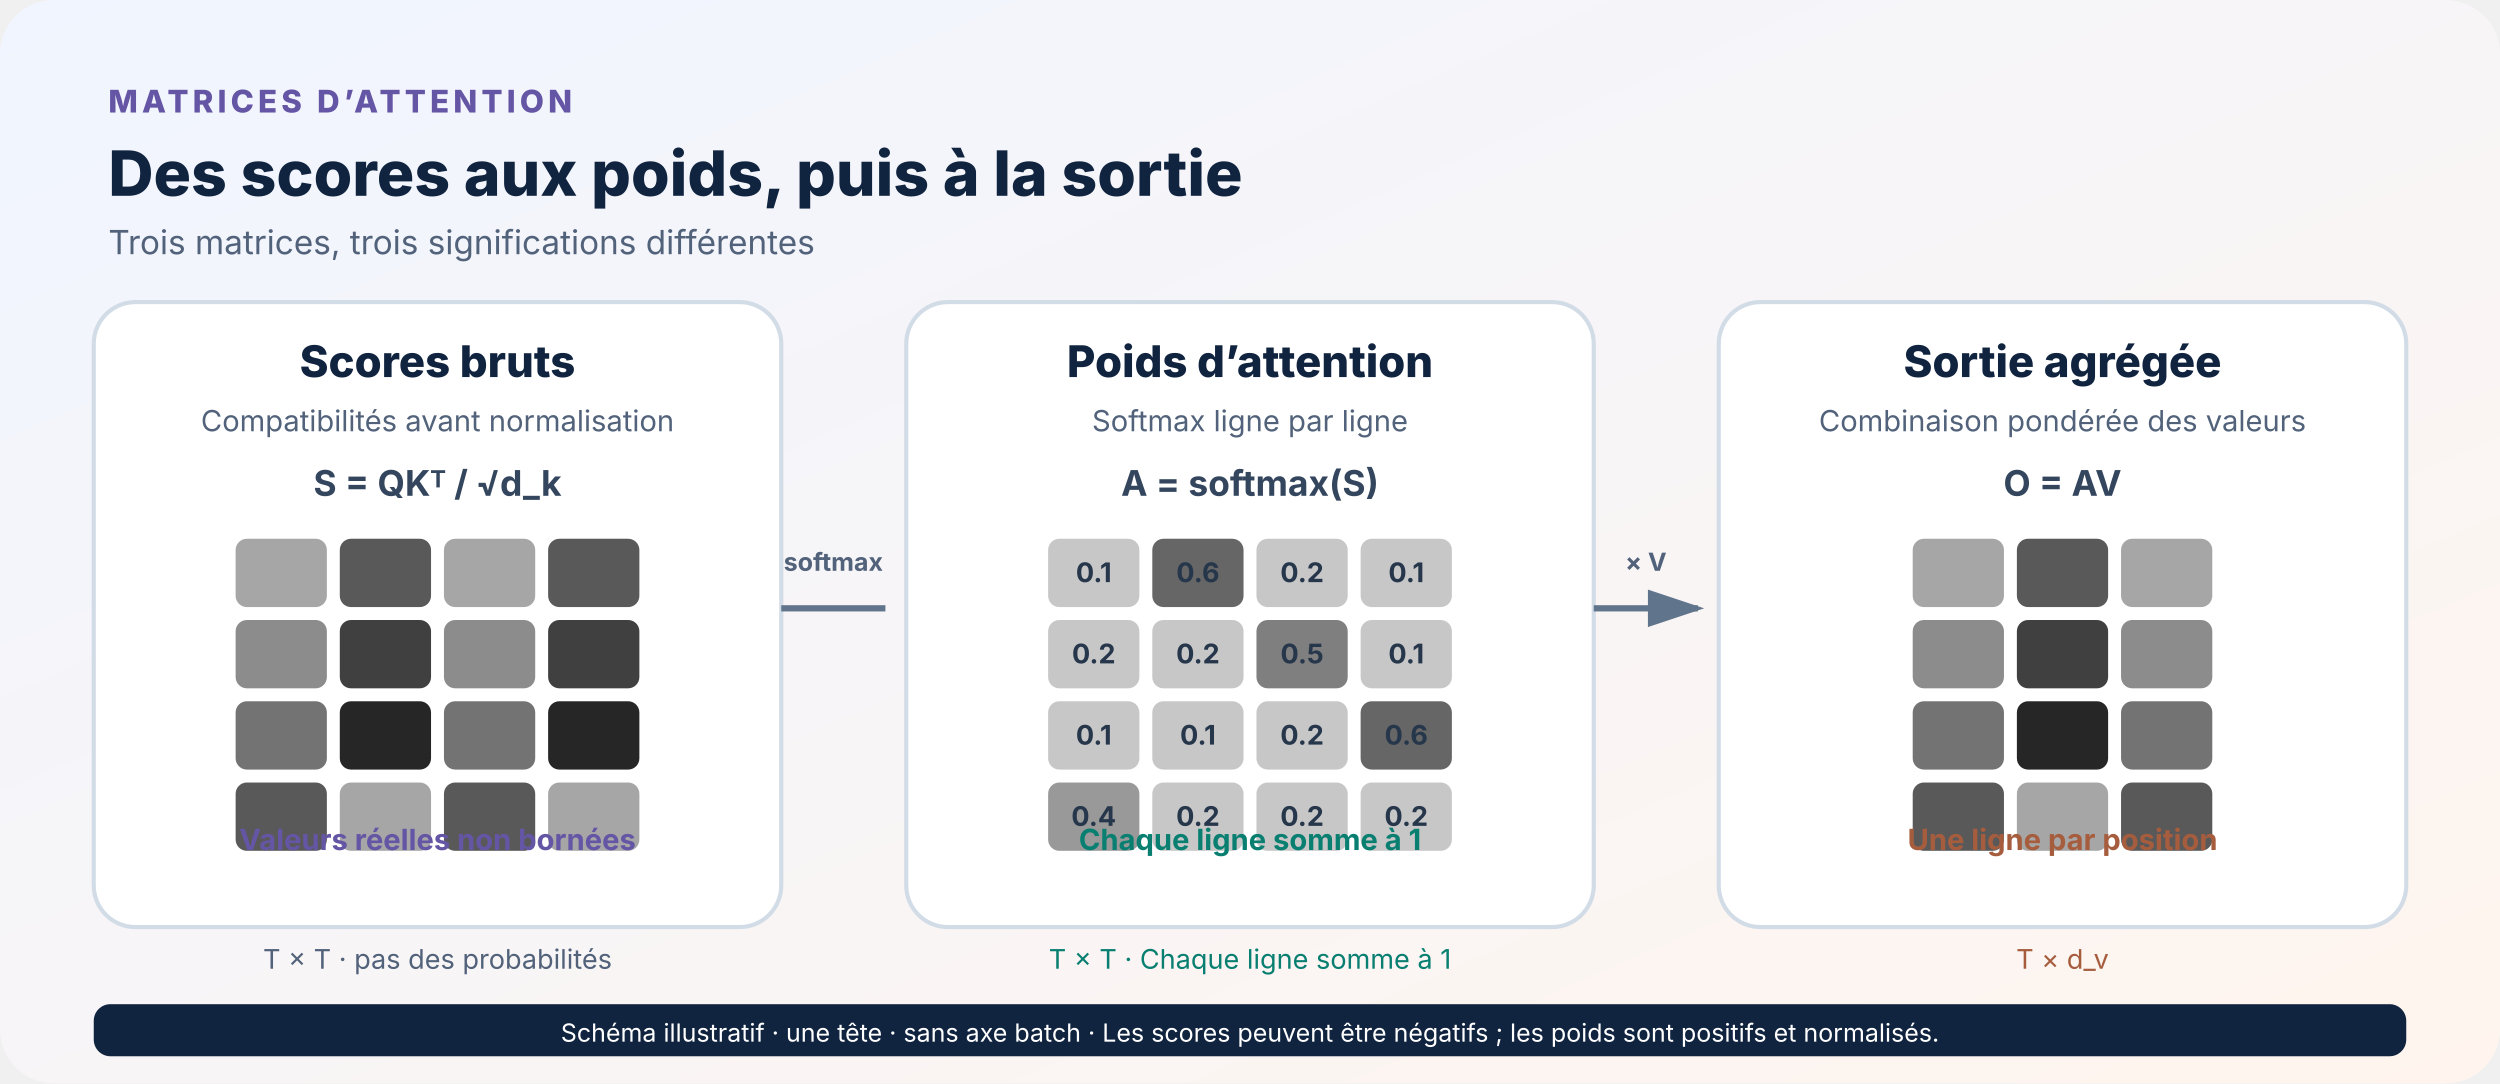
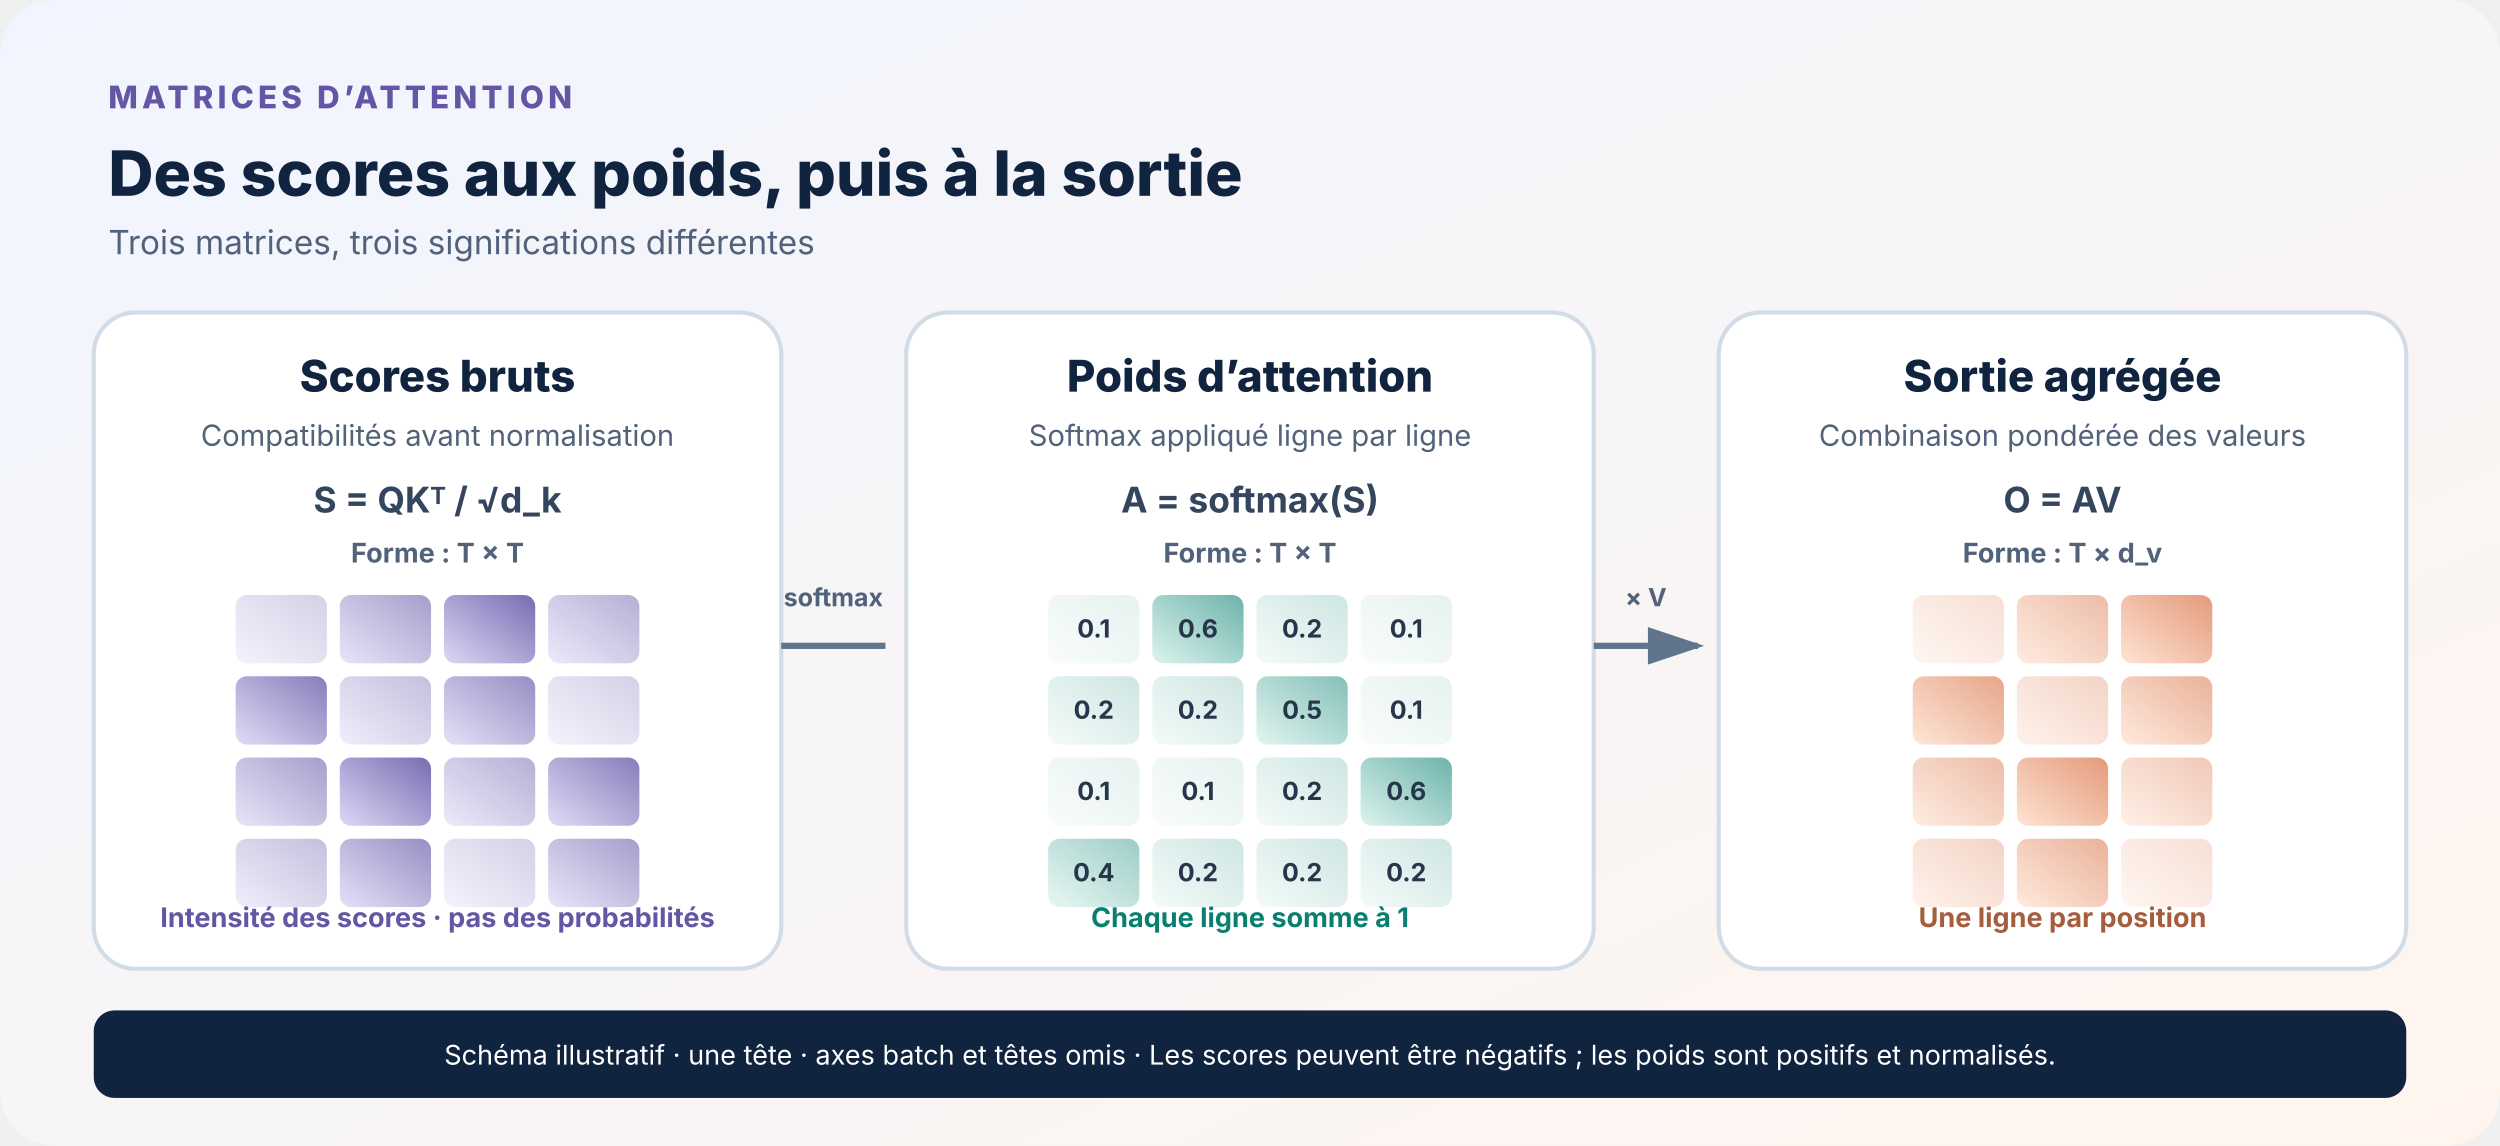
- <svg xmlns="http://www.w3.org/2000/svg" width="1200" height="520" viewBox="0 0 1200 520" role="img" aria-labelledby="title desc">
+ <svg xmlns="http://www.w3.org/2000/svg" width="1200" height="550" viewBox="0 0 1200 550" role="img" aria-labelledby="title desc">
  <defs>
    <linearGradient id="bg" x1="0" y1="0" x2="1" y2="1">
      <stop stop-color="#f0f5ff" />
      <stop offset="1" stop-color="#fff5ee" />
    </linearGradient>
    <linearGradient id="score" x1="0" y1="1" x2="1" y2="0">
      <stop stop-color="#d9d4f5" />
      <stop offset="1" stop-color="#6555a5" />
    </linearGradient>
    <linearGradient id="weight" x1="0" y1="1" x2="1" y2="0">
      <stop stop-color="#c9eee5" />
      <stop offset="1" stop-color="#087f70" />
    </linearGradient>
    <linearGradient id="output" x1="0" y1="1" x2="1" y2="0">
      <stop stop-color="#ffe0ce" />
      <stop offset="1" stop-color="#df8b67" />
    </linearGradient>
    <marker id="arrow" markerWidth="10" markerHeight="10" refX="8" refY="3" orient="auto">
      <path d="M0 0 L0 6 L9 3z" fill="#60758b" />
    </marker>
  </defs>
-   <rect width="1200" height="520" rx="26" fill="url(#bg)" />
-   <text x="52" y="54" font-family="Inter,Arial,sans-serif" font-size="15" font-weight="800" letter-spacing="2" fill="#6555a5">MATRICES D’ATTENTION</text>
+   <rect width="1200" height="550" rx="26" fill="url(#bg)" />
+   <text x="52" y="52" font-family="Inter,Arial,sans-serif" font-size="15" font-weight="800" letter-spacing="2" fill="#6555a5">MATRICES D’ATTENTION</text>
  <text x="52" y="94" font-family="Inter,Arial,sans-serif" font-size="30" font-weight="800" fill="#10233f">Des scores aux poids, puis à la sortie</text>
  <text x="52" y="122" font-family="Inter,Arial,sans-serif" font-size="16" fill="#51627a">Trois matrices, trois significations différentes</text>
-   <rect x="45" y="145" width="330" height="300" rx="20" fill="#fff" stroke="#d2dce7" stroke-width="2" />
-   <text x="210" y="181" text-anchor="middle" font-family="Inter,Arial,sans-serif" font-size="21" font-weight="800" fill="#10233f">Scores bruts</text>
-   <text x="210" y="207" text-anchor="middle" font-family="Inter,Arial,sans-serif" font-size="14" fill="#51627a">Compatibilités avant normalisation</text>
-   <text x="210" y="238" text-anchor="middle" font-family="Inter,Arial,sans-serif" font-size="17" font-weight="750" fill="#34465e">S = QKᵀ / √d_k</text>
-   <g transform="translate(112.5 258)">
-     <rect x="0" y="0" width="45" height="34" rx="6" fill="#score" fill-opacity="0.35" stroke="#ffffff" stroke-width="1.2" />
-     <rect x="50" y="0" width="45" height="34" rx="6" fill="#score" fill-opacity="0.65" stroke="#ffffff" stroke-width="1.2" />
-     <rect x="100" y="0" width="45" height="34" rx="6" fill="#score" fill-opacity="0.35" stroke="#ffffff" stroke-width="1.2" />
-     <rect x="150" y="0" width="45" height="34" rx="6" fill="#score" fill-opacity="0.65" stroke="#ffffff" stroke-width="1.2" />
-     <rect x="0" y="39" width="45" height="34" rx="6" fill="#score" fill-opacity="0.45" stroke="#ffffff" stroke-width="1.2" />
-     <rect x="50" y="39" width="45" height="34" rx="6" fill="#score" fill-opacity="0.75" stroke="#ffffff" stroke-width="1.2" />
-     <rect x="100" y="39" width="45" height="34" rx="6" fill="#score" fill-opacity="0.45" stroke="#ffffff" stroke-width="1.2" />
-     <rect x="150" y="39" width="45" height="34" rx="6" fill="#score" fill-opacity="0.75" stroke="#ffffff" stroke-width="1.2" />
-     <rect x="0" y="78" width="45" height="34" rx="6" fill="#score" fill-opacity="0.55" stroke="#ffffff" stroke-width="1.2" />
-     <rect x="50" y="78" width="45" height="34" rx="6" fill="#score" fill-opacity="0.85" stroke="#ffffff" stroke-width="1.2" />
-     <rect x="100" y="78" width="45" height="34" rx="6" fill="#score" fill-opacity="0.55" stroke="#ffffff" stroke-width="1.2" />
-     <rect x="150" y="78" width="45" height="34" rx="6" fill="#score" fill-opacity="0.85" stroke="#ffffff" stroke-width="1.2" />
-     <rect x="0" y="117" width="45" height="34" rx="6" fill="#score" fill-opacity="0.65" stroke="#ffffff" stroke-width="1.2" />
-     <rect x="50" y="117" width="45" height="34" rx="6" fill="#score" fill-opacity="0.35" stroke="#ffffff" stroke-width="1.2" />
-     <rect x="100" y="117" width="45" height="34" rx="6" fill="#score" fill-opacity="0.65" stroke="#ffffff" stroke-width="1.2" />
-     <rect x="150" y="117" width="45" height="34" rx="6" fill="#score" fill-opacity="0.35" stroke="#ffffff" stroke-width="1.2" />
+   <rect x="45" y="150" width="330" height="315" rx="20" fill="#fff" stroke="#d2dce7" stroke-width="2" />
+   <text x="210" y="188" text-anchor="middle" font-family="Inter,Arial,sans-serif" font-size="21" font-weight="800" fill="#10233f">Scores bruts</text>
+   <text x="210" y="214" text-anchor="middle" font-family="Inter,Arial,sans-serif" font-size="14" fill="#51627a">Compatibilités avant normalisation</text>
+   <text x="210" y="246" text-anchor="middle" font-family="Inter,Arial,sans-serif" font-size="17" font-weight="750" fill="#34465e">S = QKᵀ / √d_k</text>
+   <text x="210" y="270" text-anchor="middle" font-family="Inter,Arial,sans-serif" font-size="13" font-weight="700" fill="#51627a">Forme : T × T</text>
+   <g transform="translate(112.5 285)">
+     <rect x="0" y="0" width="45" height="34" rx="6" fill="url(#score)" fill-opacity="0.28" stroke="#ffffff" stroke-width="1.2" />
+     <rect x="50" y="0" width="45" height="34" rx="6" fill="url(#score)" fill-opacity="0.58" stroke="#ffffff" stroke-width="1.2" />
+     <rect x="100" y="0" width="45" height="34" rx="6" fill="url(#score)" fill-opacity="0.88" stroke="#ffffff" stroke-width="1.2" />
+     <rect x="150" y="0" width="45" height="34" rx="6" fill="url(#score)" fill-opacity="0.48" stroke="#ffffff" stroke-width="1.2" />
+     <rect x="0" y="39" width="45" height="34" rx="6" fill="url(#score)" fill-opacity="0.78" stroke="#ffffff" stroke-width="1.2" />
+     <rect x="50" y="39" width="45" height="34" rx="6" fill="url(#score)" fill-opacity="0.38" stroke="#ffffff" stroke-width="1.2" />
+     <rect x="100" y="39" width="45" height="34" rx="6" fill="url(#score)" fill-opacity="0.68" stroke="#ffffff" stroke-width="1.2" />
+     <rect x="150" y="39" width="45" height="34" rx="6" fill="url(#score)" fill-opacity="0.28" stroke="#ffffff" stroke-width="1.2" />
+     <rect x="0" y="78" width="45" height="34" rx="6" fill="url(#score)" fill-opacity="0.58" stroke="#ffffff" stroke-width="1.2" />
+     <rect x="50" y="78" width="45" height="34" rx="6" fill="url(#score)" fill-opacity="0.88" stroke="#ffffff" stroke-width="1.2" />
+     <rect x="100" y="78" width="45" height="34" rx="6" fill="url(#score)" fill-opacity="0.48" stroke="#ffffff" stroke-width="1.2" />
+     <rect x="150" y="78" width="45" height="34" rx="6" fill="url(#score)" fill-opacity="0.78" stroke="#ffffff" stroke-width="1.2" />
+     <rect x="0" y="117" width="45" height="34" rx="6" fill="url(#score)" fill-opacity="0.38" stroke="#ffffff" stroke-width="1.2" />
+     <rect x="50" y="117" width="45" height="34" rx="6" fill="url(#score)" fill-opacity="0.68" stroke="#ffffff" stroke-width="1.2" />
+     <rect x="100" y="117" width="45" height="34" rx="6" fill="url(#score)" fill-opacity="0.28" stroke="#ffffff" stroke-width="1.2" />
+     <rect x="150" y="117" width="45" height="34" rx="6" fill="url(#score)" fill-opacity="0.58" stroke="#ffffff" stroke-width="1.2" />
  </g>
-   <text x="210" y="408" text-anchor="middle" font-family="Inter,Arial,sans-serif" font-size="14" font-weight="700" fill="#6555a5">Valeurs réelles non bornées</text>
-   <rect x="435" y="145" width="330" height="300" rx="20" fill="#fff" stroke="#d2dce7" stroke-width="2" />
-   <text x="600" y="181" text-anchor="middle" font-family="Inter,Arial,sans-serif" font-size="21" font-weight="800" fill="#10233f">Poids d’attention</text>
-   <text x="600" y="207" text-anchor="middle" font-family="Inter,Arial,sans-serif" font-size="14" fill="#51627a">Softmax ligne par ligne</text>
-   <text x="600" y="238" text-anchor="middle" font-family="Inter,Arial,sans-serif" font-size="17" font-weight="750" fill="#34465e">A = softmax(S)</text>
-   <g transform="translate(502.5 258)">
-     <rect x="0" y="0" width="45" height="34" rx="6" fill="#weight" fill-opacity="0.22" stroke="#ffffff" stroke-width="1.2" />
-     <text x="22.5" y="21.42" text-anchor="middle" font-family="Inter,Arial,sans-serif" font-size="13" font-weight="650" fill="#26364b">0.1</text>
-     <rect x="50" y="0" width="45" height="34" rx="6" fill="#weight" fill-opacity="0.6" stroke="#ffffff" stroke-width="1.2" />
-     <text x="72.5" y="21.42" text-anchor="middle" font-family="Inter,Arial,sans-serif" font-size="13" font-weight="650" fill="#26364b">0.6</text>
-     <rect x="100" y="0" width="45" height="34" rx="6" fill="#weight" fill-opacity="0.22" stroke="#ffffff" stroke-width="1.2" />
-     <text x="122.5" y="21.42" text-anchor="middle" font-family="Inter,Arial,sans-serif" font-size="13" font-weight="650" fill="#26364b">0.2</text>
-     <rect x="150" y="0" width="45" height="34" rx="6" fill="#weight" fill-opacity="0.22" stroke="#ffffff" stroke-width="1.2" />
-     <text x="172.5" y="21.42" text-anchor="middle" font-family="Inter,Arial,sans-serif" font-size="13" font-weight="650" fill="#26364b">0.1</text>
-     <rect x="0" y="39" width="45" height="34" rx="6" fill="#weight" fill-opacity="0.22" stroke="#ffffff" stroke-width="1.2" />
-     <text x="22.5" y="60.42" text-anchor="middle" font-family="Inter,Arial,sans-serif" font-size="13" font-weight="650" fill="#26364b">0.2</text>
-     <rect x="50" y="39" width="45" height="34" rx="6" fill="#weight" fill-opacity="0.22" stroke="#ffffff" stroke-width="1.2" />
-     <text x="72.5" y="60.42" text-anchor="middle" font-family="Inter,Arial,sans-serif" font-size="13" font-weight="650" fill="#26364b">0.2</text>
-     <rect x="100" y="39" width="45" height="34" rx="6" fill="#weight" fill-opacity="0.5" stroke="#ffffff" stroke-width="1.2" />
-     <text x="122.5" y="60.42" text-anchor="middle" font-family="Inter,Arial,sans-serif" font-size="13" font-weight="650" fill="#26364b">0.5</text>
-     <rect x="150" y="39" width="45" height="34" rx="6" fill="#weight" fill-opacity="0.22" stroke="#ffffff" stroke-width="1.2" />
-     <text x="172.5" y="60.42" text-anchor="middle" font-family="Inter,Arial,sans-serif" font-size="13" font-weight="650" fill="#26364b">0.1</text>
-     <rect x="0" y="78" width="45" height="34" rx="6" fill="#weight" fill-opacity="0.22" stroke="#ffffff" stroke-width="1.2" />
-     <text x="22.5" y="99.42" text-anchor="middle" font-family="Inter,Arial,sans-serif" font-size="13" font-weight="650" fill="#26364b">0.1</text>
-     <rect x="50" y="78" width="45" height="34" rx="6" fill="#weight" fill-opacity="0.22" stroke="#ffffff" stroke-width="1.2" />
-     <text x="72.5" y="99.42" text-anchor="middle" font-family="Inter,Arial,sans-serif" font-size="13" font-weight="650" fill="#26364b">0.1</text>
-     <rect x="100" y="78" width="45" height="34" rx="6" fill="#weight" fill-opacity="0.22" stroke="#ffffff" stroke-width="1.2" />
-     <text x="122.5" y="99.42" text-anchor="middle" font-family="Inter,Arial,sans-serif" font-size="13" font-weight="650" fill="#26364b">0.2</text>
-     <rect x="150" y="78" width="45" height="34" rx="6" fill="#weight" fill-opacity="0.6" stroke="#ffffff" stroke-width="1.2" />
-     <text x="172.5" y="99.42" text-anchor="middle" font-family="Inter,Arial,sans-serif" font-size="13" font-weight="650" fill="#26364b">0.6</text>
-     <rect x="0" y="117" width="45" height="34" rx="6" fill="#weight" fill-opacity="0.4" stroke="#ffffff" stroke-width="1.2" />
-     <text x="22.5" y="138.42" text-anchor="middle" font-family="Inter,Arial,sans-serif" font-size="13" font-weight="650" fill="#26364b">0.4</text>
-     <rect x="50" y="117" width="45" height="34" rx="6" fill="#weight" fill-opacity="0.22" stroke="#ffffff" stroke-width="1.2" />
-     <text x="72.5" y="138.42" text-anchor="middle" font-family="Inter,Arial,sans-serif" font-size="13" font-weight="650" fill="#26364b">0.2</text>
-     <rect x="100" y="117" width="45" height="34" rx="6" fill="#weight" fill-opacity="0.22" stroke="#ffffff" stroke-width="1.2" />
-     <text x="122.5" y="138.42" text-anchor="middle" font-family="Inter,Arial,sans-serif" font-size="13" font-weight="650" fill="#26364b">0.2</text>
-     <rect x="150" y="117" width="45" height="34" rx="6" fill="#weight" fill-opacity="0.22" stroke="#ffffff" stroke-width="1.2" />
-     <text x="172.5" y="138.42" text-anchor="middle" font-family="Inter,Arial,sans-serif" font-size="13" font-weight="650" fill="#26364b">0.2</text>
+   <text x="210" y="445" text-anchor="middle" font-family="Inter,Arial,sans-serif" font-size="13" font-weight="700" fill="#6555a5">Intensité des scores · pas des probabilités</text>
+   <rect x="435" y="150" width="330" height="315" rx="20" fill="#fff" stroke="#d2dce7" stroke-width="2" />
+   <text x="600" y="188" text-anchor="middle" font-family="Inter,Arial,sans-serif" font-size="21" font-weight="800" fill="#10233f">Poids d’attention</text>
+   <text x="600" y="214" text-anchor="middle" font-family="Inter,Arial,sans-serif" font-size="14" fill="#51627a">Softmax appliqué ligne par ligne</text>
+   <text x="600" y="246" text-anchor="middle" font-family="Inter,Arial,sans-serif" font-size="17" font-weight="750" fill="#34465e">A = softmax(S)</text>
+   <text x="600" y="270" text-anchor="middle" font-family="Inter,Arial,sans-serif" font-size="13" font-weight="700" fill="#51627a">Forme : T × T</text>
+   <g transform="translate(502.5 285)">
+     <rect x="0" y="0" width="45" height="34" rx="6" fill="url(#weight)" fill-opacity="0.1" stroke="#ffffff" stroke-width="1.2" />
+     <text x="22.5" y="21" text-anchor="middle" font-family="Inter,Arial,sans-serif" font-size="12" font-weight="700" fill="#26364b">0.1</text>
+     <rect x="50" y="0" width="45" height="34" rx="6" fill="url(#weight)" fill-opacity="0.6" stroke="#ffffff" stroke-width="1.2" />
+     <text x="72.5" y="21" text-anchor="middle" font-family="Inter,Arial,sans-serif" font-size="12" font-weight="700" fill="#26364b">0.6</text>
+     <rect x="100" y="0" width="45" height="34" rx="6" fill="url(#weight)" fill-opacity="0.2" stroke="#ffffff" stroke-width="1.2" />
+     <text x="122.5" y="21" text-anchor="middle" font-family="Inter,Arial,sans-serif" font-size="12" font-weight="700" fill="#26364b">0.2</text>
+     <rect x="150" y="0" width="45" height="34" rx="6" fill="url(#weight)" fill-opacity="0.1" stroke="#ffffff" stroke-width="1.2" />
+     <text x="172.5" y="21" text-anchor="middle" font-family="Inter,Arial,sans-serif" font-size="12" font-weight="700" fill="#26364b">0.1</text>
+     <rect x="0" y="39" width="45" height="34" rx="6" fill="url(#weight)" fill-opacity="0.2" stroke="#ffffff" stroke-width="1.2" />
+     <text x="22.5" y="60" text-anchor="middle" font-family="Inter,Arial,sans-serif" font-size="12" font-weight="700" fill="#26364b">0.2</text>
+     <rect x="50" y="39" width="45" height="34" rx="6" fill="url(#weight)" fill-opacity="0.2" stroke="#ffffff" stroke-width="1.2" />
+     <text x="72.5" y="60" text-anchor="middle" font-family="Inter,Arial,sans-serif" font-size="12" font-weight="700" fill="#26364b">0.2</text>
+     <rect x="100" y="39" width="45" height="34" rx="6" fill="url(#weight)" fill-opacity="0.5" stroke="#ffffff" stroke-width="1.2" />
+     <text x="122.5" y="60" text-anchor="middle" font-family="Inter,Arial,sans-serif" font-size="12" font-weight="700" fill="#26364b">0.5</text>
+     <rect x="150" y="39" width="45" height="34" rx="6" fill="url(#weight)" fill-opacity="0.1" stroke="#ffffff" stroke-width="1.2" />
+     <text x="172.5" y="60" text-anchor="middle" font-family="Inter,Arial,sans-serif" font-size="12" font-weight="700" fill="#26364b">0.1</text>
+     <rect x="0" y="78" width="45" height="34" rx="6" fill="url(#weight)" fill-opacity="0.1" stroke="#ffffff" stroke-width="1.2" />
+     <text x="22.5" y="99" text-anchor="middle" font-family="Inter,Arial,sans-serif" font-size="12" font-weight="700" fill="#26364b">0.1</text>
+     <rect x="50" y="78" width="45" height="34" rx="6" fill="url(#weight)" fill-opacity="0.1" stroke="#ffffff" stroke-width="1.2" />
+     <text x="72.5" y="99" text-anchor="middle" font-family="Inter,Arial,sans-serif" font-size="12" font-weight="700" fill="#26364b">0.1</text>
+     <rect x="100" y="78" width="45" height="34" rx="6" fill="url(#weight)" fill-opacity="0.2" stroke="#ffffff" stroke-width="1.2" />
+     <text x="122.5" y="99" text-anchor="middle" font-family="Inter,Arial,sans-serif" font-size="12" font-weight="700" fill="#26364b">0.2</text>
+     <rect x="150" y="78" width="45" height="34" rx="6" fill="url(#weight)" fill-opacity="0.6" stroke="#ffffff" stroke-width="1.2" />
+     <text x="172.5" y="99" text-anchor="middle" font-family="Inter,Arial,sans-serif" font-size="12" font-weight="700" fill="#26364b">0.6</text>
+     <rect x="0" y="117" width="45" height="34" rx="6" fill="url(#weight)" fill-opacity="0.4" stroke="#ffffff" stroke-width="1.2" />
+     <text x="22.5" y="138" text-anchor="middle" font-family="Inter,Arial,sans-serif" font-size="12" font-weight="700" fill="#26364b">0.4</text>
+     <rect x="50" y="117" width="45" height="34" rx="6" fill="url(#weight)" fill-opacity="0.2" stroke="#ffffff" stroke-width="1.2" />
+     <text x="72.5" y="138" text-anchor="middle" font-family="Inter,Arial,sans-serif" font-size="12" font-weight="700" fill="#26364b">0.2</text>
+     <rect x="100" y="117" width="45" height="34" rx="6" fill="url(#weight)" fill-opacity="0.2" stroke="#ffffff" stroke-width="1.2" />
+     <text x="122.5" y="138" text-anchor="middle" font-family="Inter,Arial,sans-serif" font-size="12" font-weight="700" fill="#26364b">0.2</text>
+     <rect x="150" y="117" width="45" height="34" rx="6" fill="url(#weight)" fill-opacity="0.2" stroke="#ffffff" stroke-width="1.2" />
+     <text x="172.5" y="138" text-anchor="middle" font-family="Inter,Arial,sans-serif" font-size="12" font-weight="700" fill="#26364b">0.2</text>
  </g>
-   <text x="600" y="408" text-anchor="middle" font-family="Inter,Arial,sans-serif" font-size="14" font-weight="700" fill="#087f70">Chaque ligne somme à 1</text>
-   <rect x="825" y="145" width="330" height="300" rx="20" fill="#fff" stroke="#d2dce7" stroke-width="2" />
-   <text x="990" y="181" text-anchor="middle" font-family="Inter,Arial,sans-serif" font-size="21" font-weight="800" fill="#10233f">Sortie agrégée</text>
-   <text x="990" y="207" text-anchor="middle" font-family="Inter,Arial,sans-serif" font-size="14" fill="#51627a">Combinaison pondérée des valeurs</text>
-   <text x="990" y="238" text-anchor="middle" font-family="Inter,Arial,sans-serif" font-size="17" font-weight="750" fill="#34465e">O = AV</text>
-   <g transform="translate(917.5 258)">
-     <rect x="0" y="0" width="45" height="34" rx="6" fill="#output" fill-opacity="0.35" stroke="#ffffff" stroke-width="1.2" />
-     <rect x="50" y="0" width="45" height="34" rx="6" fill="#output" fill-opacity="0.65" stroke="#ffffff" stroke-width="1.2" />
-     <rect x="100" y="0" width="45" height="34" rx="6" fill="#output" fill-opacity="0.35" stroke="#ffffff" stroke-width="1.2" />
-     <rect x="0" y="39" width="45" height="34" rx="6" fill="#output" fill-opacity="0.45" stroke="#ffffff" stroke-width="1.2" />
-     <rect x="50" y="39" width="45" height="34" rx="6" fill="#output" fill-opacity="0.75" stroke="#ffffff" stroke-width="1.2" />
-     <rect x="100" y="39" width="45" height="34" rx="6" fill="#output" fill-opacity="0.45" stroke="#ffffff" stroke-width="1.2" />
-     <rect x="0" y="78" width="45" height="34" rx="6" fill="#output" fill-opacity="0.55" stroke="#ffffff" stroke-width="1.2" />
-     <rect x="50" y="78" width="45" height="34" rx="6" fill="#output" fill-opacity="0.85" stroke="#ffffff" stroke-width="1.2" />
-     <rect x="100" y="78" width="45" height="34" rx="6" fill="#output" fill-opacity="0.55" stroke="#ffffff" stroke-width="1.2" />
-     <rect x="0" y="117" width="45" height="34" rx="6" fill="#output" fill-opacity="0.65" stroke="#ffffff" stroke-width="1.2" />
-     <rect x="50" y="117" width="45" height="34" rx="6" fill="#output" fill-opacity="0.35" stroke="#ffffff" stroke-width="1.2" />
-     <rect x="100" y="117" width="45" height="34" rx="6" fill="#output" fill-opacity="0.65" stroke="#ffffff" stroke-width="1.2" />
+   <text x="600" y="445" text-anchor="middle" font-family="Inter,Arial,sans-serif" font-size="13" font-weight="700" fill="#087f70">Chaque ligne somme à 1</text>
+   <rect x="825" y="150" width="330" height="315" rx="20" fill="#fff" stroke="#d2dce7" stroke-width="2" />
+   <text x="990" y="188" text-anchor="middle" font-family="Inter,Arial,sans-serif" font-size="21" font-weight="800" fill="#10233f">Sortie agrégée</text>
+   <text x="990" y="214" text-anchor="middle" font-family="Inter,Arial,sans-serif" font-size="14" fill="#51627a">Combinaison pondérée des valeurs</text>
+   <text x="990" y="246" text-anchor="middle" font-family="Inter,Arial,sans-serif" font-size="17" font-weight="750" fill="#34465e">O = AV</text>
+   <text x="990" y="270" text-anchor="middle" font-family="Inter,Arial,sans-serif" font-size="13" font-weight="700" fill="#51627a">Forme : T × d_v</text>
+   <g transform="translate(917.5 285)">
+     <rect x="0" y="0" width="45" height="34" rx="6" fill="url(#output)" fill-opacity="0.28" stroke="#ffffff" stroke-width="1.2" />
+     <rect x="50" y="0" width="45" height="34" rx="6" fill="url(#output)" fill-opacity="0.58" stroke="#ffffff" stroke-width="1.2" />
+     <rect x="100" y="0" width="45" height="34" rx="6" fill="url(#output)" fill-opacity="0.88" stroke="#ffffff" stroke-width="1.2" />
+     <rect x="0" y="39" width="45" height="34" rx="6" fill="url(#output)" fill-opacity="0.78" stroke="#ffffff" stroke-width="1.2" />
+     <rect x="50" y="39" width="45" height="34" rx="6" fill="url(#output)" fill-opacity="0.38" stroke="#ffffff" stroke-width="1.2" />
+     <rect x="100" y="39" width="45" height="34" rx="6" fill="url(#output)" fill-opacity="0.68" stroke="#ffffff" stroke-width="1.2" />
+     <rect x="0" y="78" width="45" height="34" rx="6" fill="url(#output)" fill-opacity="0.58" stroke="#ffffff" stroke-width="1.2" />
+     <rect x="50" y="78" width="45" height="34" rx="6" fill="url(#output)" fill-opacity="0.88" stroke="#ffffff" stroke-width="1.2" />
+     <rect x="100" y="78" width="45" height="34" rx="6" fill="url(#output)" fill-opacity="0.48" stroke="#ffffff" stroke-width="1.2" />
+     <rect x="0" y="117" width="45" height="34" rx="6" fill="url(#output)" fill-opacity="0.38" stroke="#ffffff" stroke-width="1.2" />
+     <rect x="50" y="117" width="45" height="34" rx="6" fill="url(#output)" fill-opacity="0.68" stroke="#ffffff" stroke-width="1.2" />
+     <rect x="100" y="117" width="45" height="34" rx="6" fill="url(#output)" fill-opacity="0.28" stroke="#ffffff" stroke-width="1.2" />
  </g>
-   <text x="990" y="408" text-anchor="middle" font-family="Inter,Arial,sans-serif" font-size="14" font-weight="700" fill="#a65d3e">Une ligne par position</text>
-   <path d="M375 292 H425 M765 292 H815" stroke="#60758b" stroke-width="3" marker-end="url(#arrow)" />
-   <text x="400" y="274" text-anchor="middle" font-family="Inter,Arial,sans-serif" font-size="12" font-weight="700" fill="#51627a">softmax</text>
-   <text x="790" y="274" text-anchor="middle" font-family="Inter,Arial,sans-serif" font-size="12" font-weight="700" fill="#51627a">× V</text>
-   <text x="210" y="465" text-anchor="middle" font-family="Inter,Arial,sans-serif" font-size="13" fill="#51627a">T × T · pas des probabilités</text>
-   <text x="600" y="465" text-anchor="middle" font-family="Inter,Arial,sans-serif" font-size="13" fill="#087f70">T × T · Chaque ligne somme à 1</text>
-   <text x="990" y="465" text-anchor="middle" font-family="Inter,Arial,sans-serif" font-size="13" fill="#a65d3e">T × d_v</text>
-   <rect x="45" y="482" width="1110" height="25" rx="8" fill="#10233f" />
-   <text x="600" y="500" text-anchor="middle" font-family="Inter,Arial,sans-serif" font-size="12" fill="#fff">Schéma illustratif · une tête · sans axe batch · Les scores peuvent être négatifs ; les poids sont positifs et normalisés.</text>
+   <text x="990" y="445" text-anchor="middle" font-family="Inter,Arial,sans-serif" font-size="13" font-weight="700" fill="#a65d3e">Une ligne par position</text>
+   <path d="M375 310 H425 M765 310 H815" stroke="#60758b" stroke-width="3" marker-end="url(#arrow)" />
+   <text x="400" y="291" text-anchor="middle" font-family="Inter,Arial,sans-serif" font-size="12" font-weight="700" fill="#51627a">softmax</text>
+   <text x="790" y="291" text-anchor="middle" font-family="Inter,Arial,sans-serif" font-size="12" font-weight="700" fill="#51627a">× V</text>
+   <rect x="45" y="485" width="1110" height="42" rx="10" fill="#10233f" />
+   <text x="600" y="511" text-anchor="middle" font-family="Inter,Arial,sans-serif" font-size="13" fill="#fff">Schéma illustratif · une tête · axes batch et têtes omis · Les scores peuvent être négatifs ; les poids sont positifs et normalisés.</text>
</svg>
